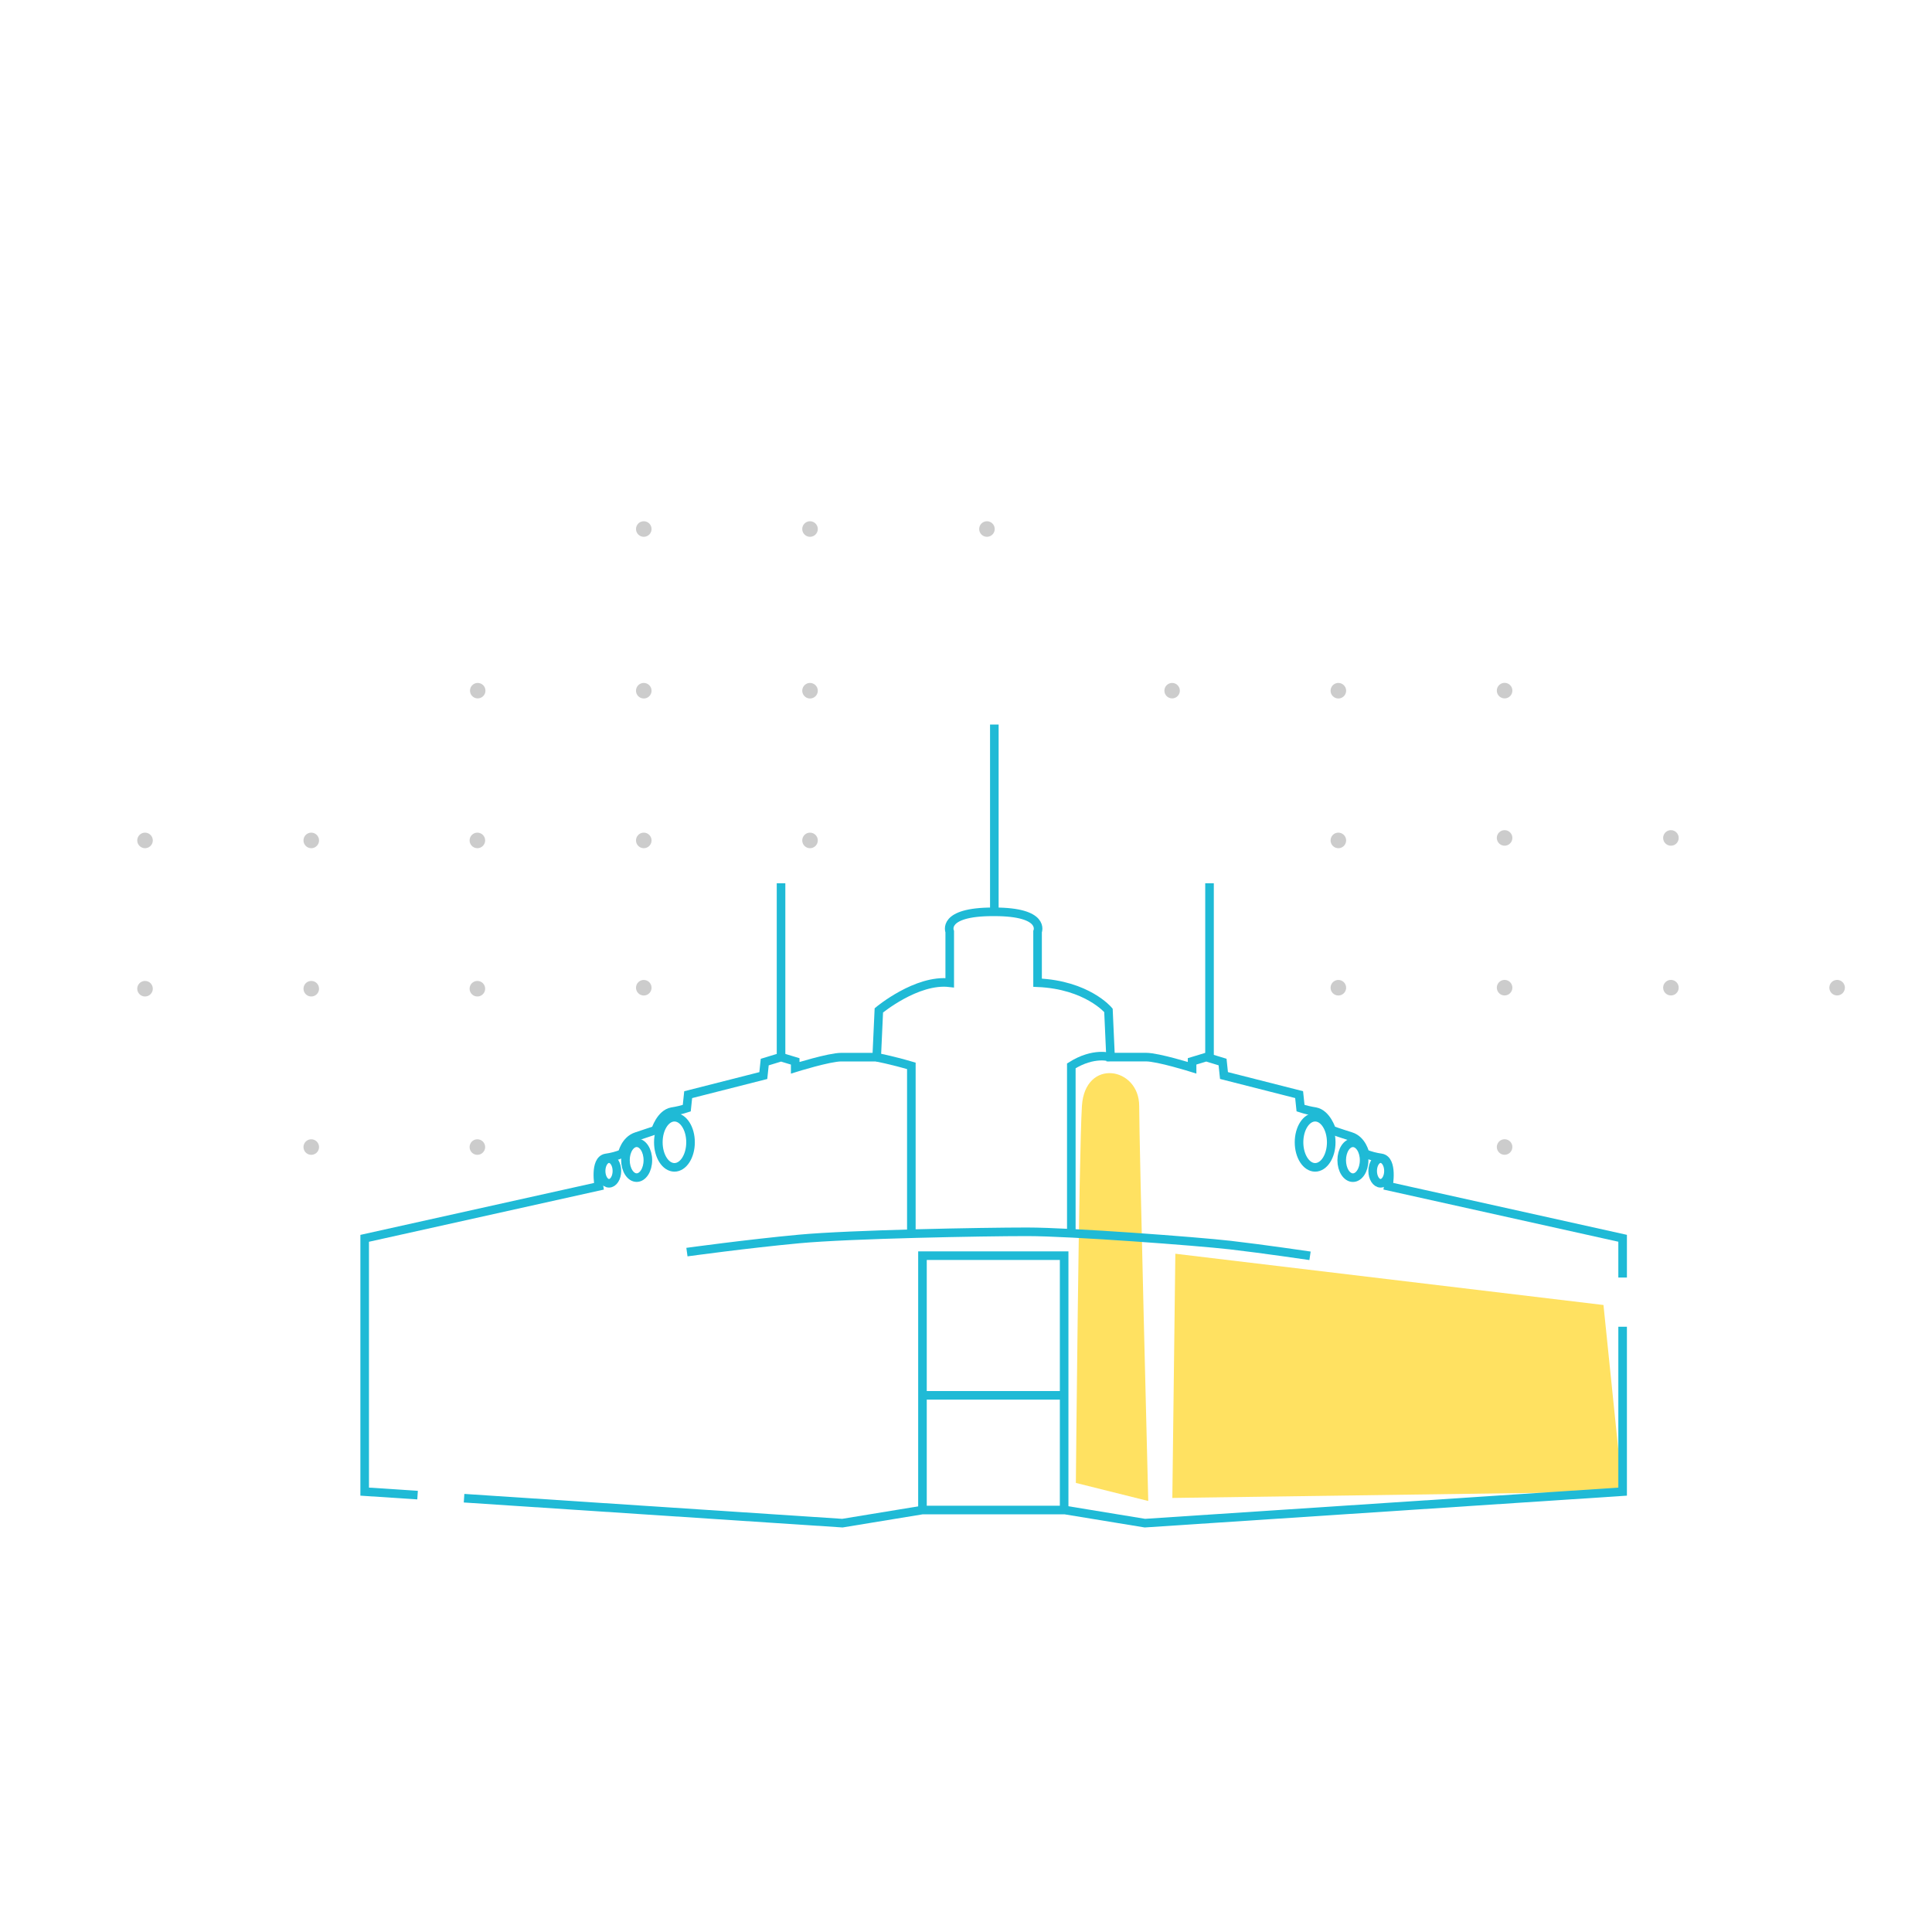
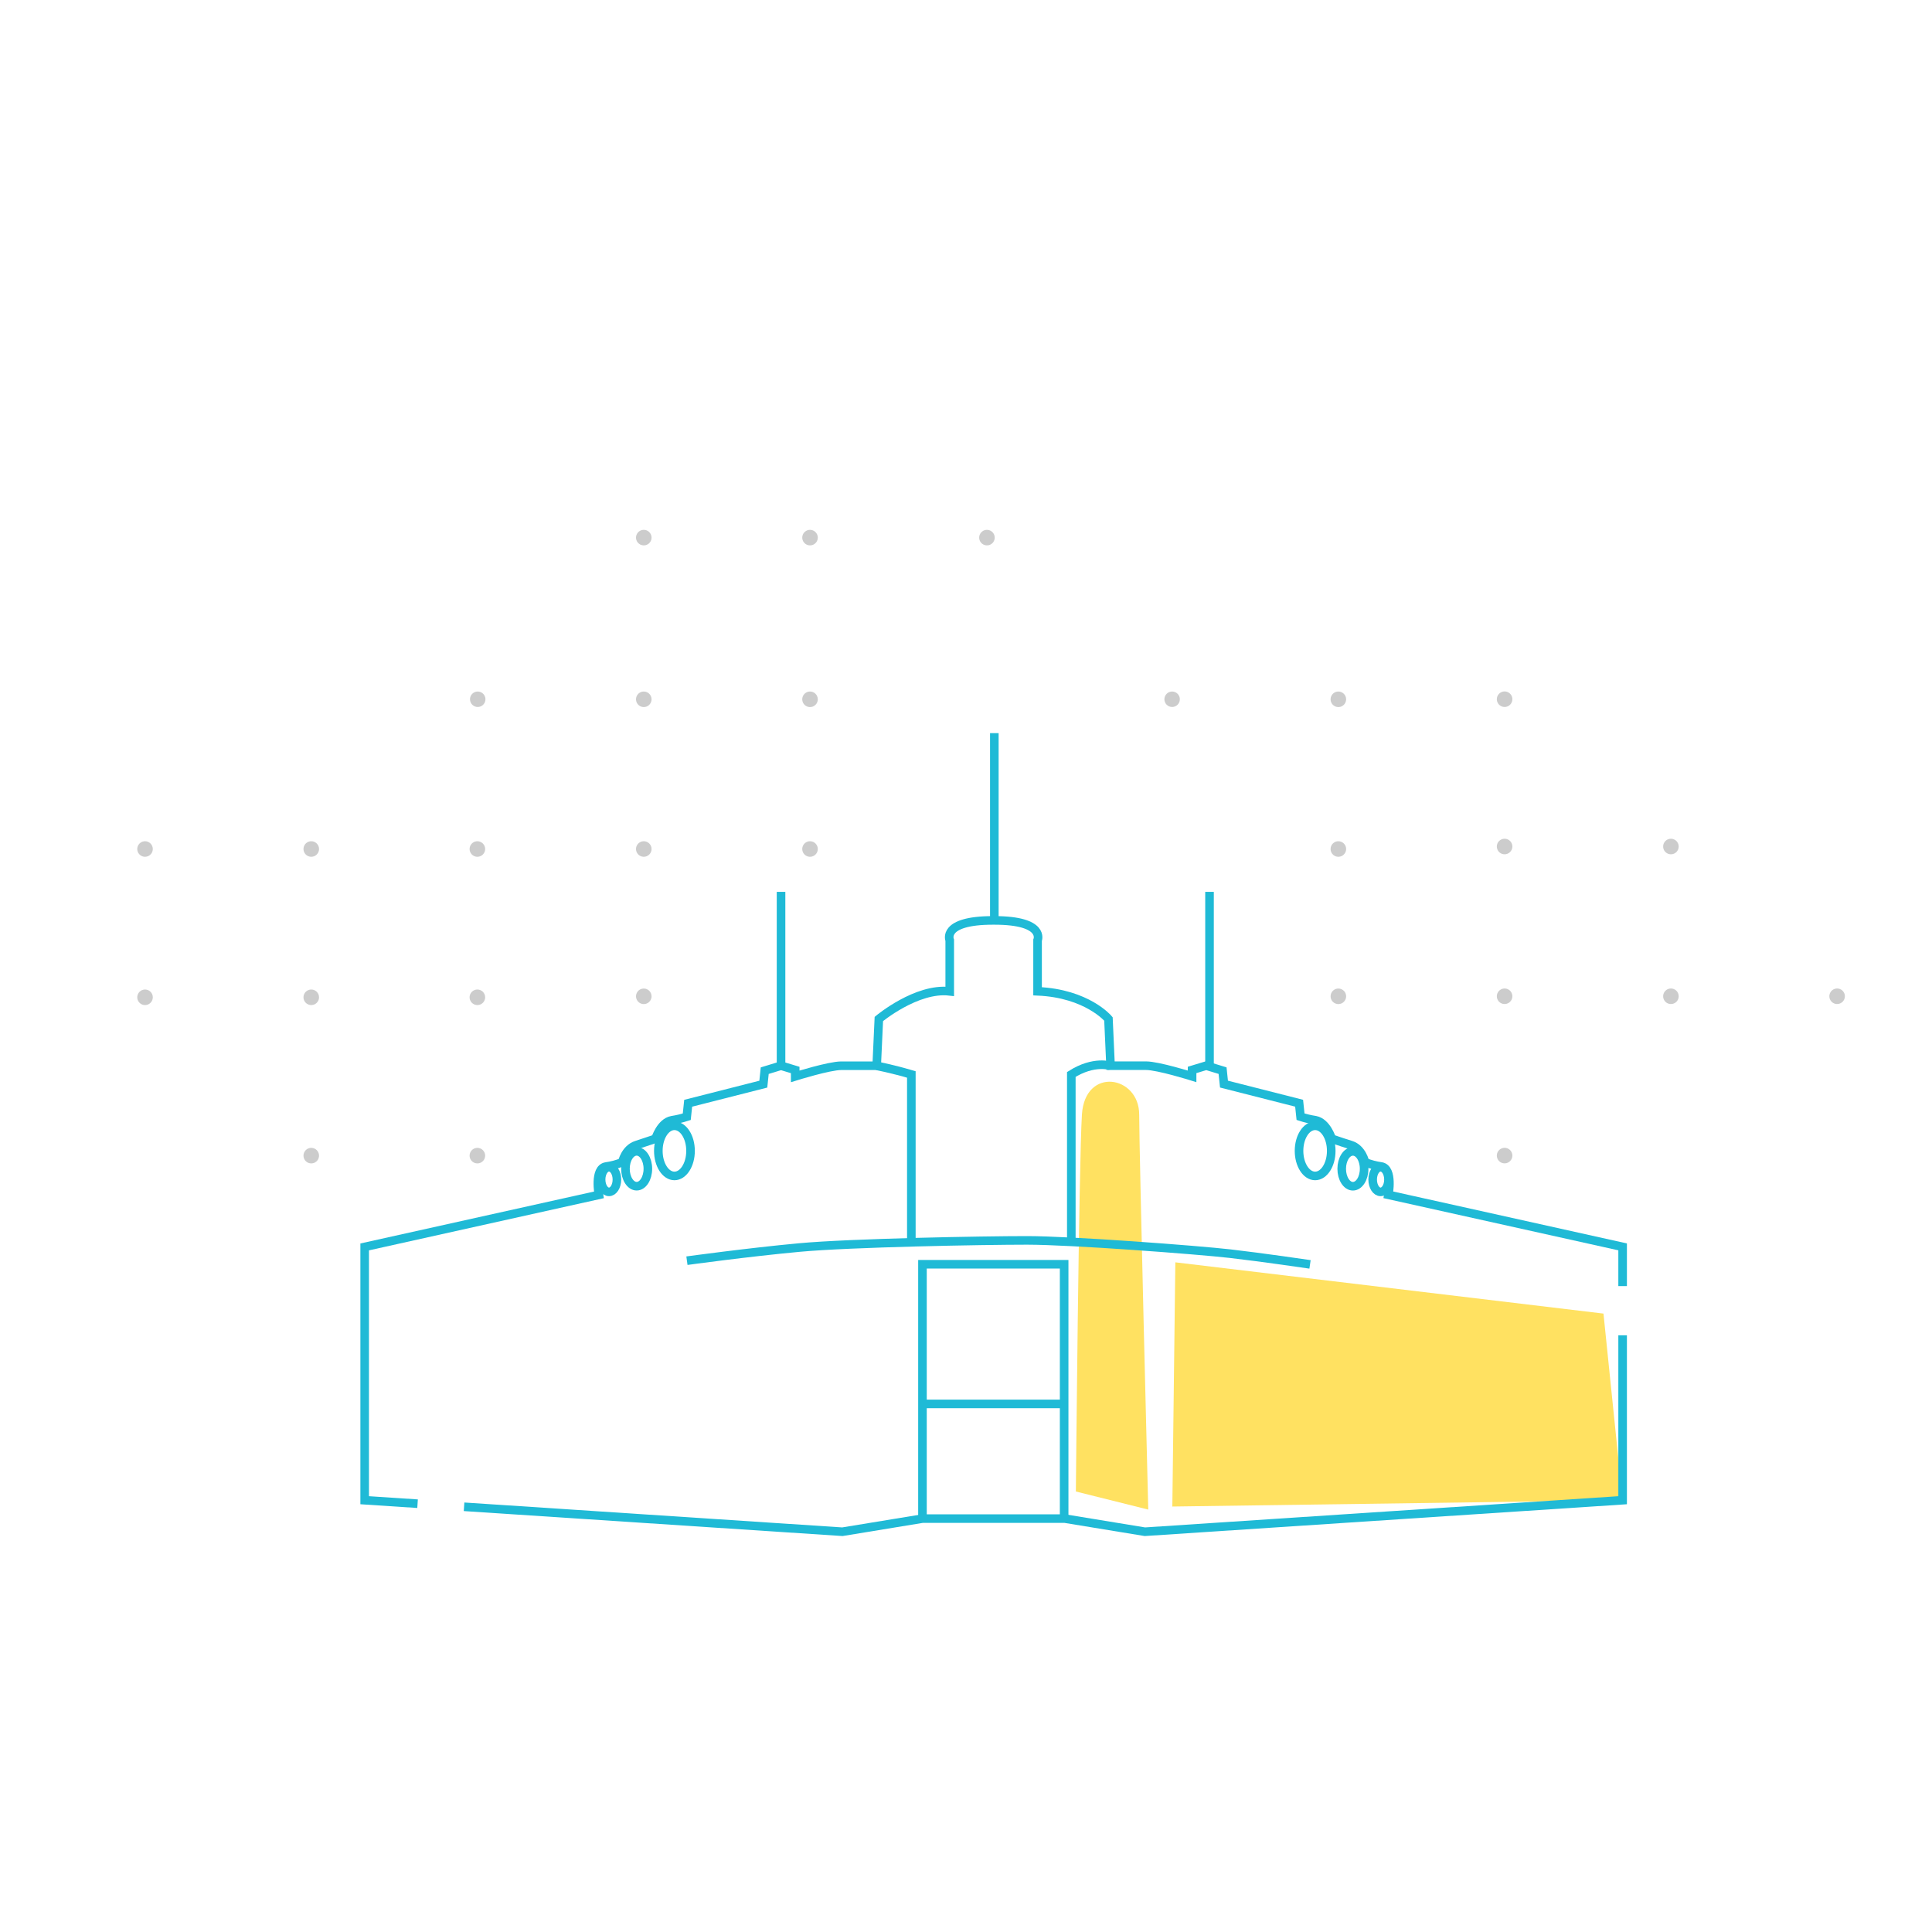
<svg xmlns="http://www.w3.org/2000/svg" viewBox="0 0 450 450">
  <defs>
    <style>.a{fill:#ffe161;}.b,.c{fill:none;stroke:#1fbad6;stroke-miterlimit:10;stroke-width:2px;}.b{fill-rule:evenodd;}.d{fill:#ccc;}</style>
  </defs>
-   <path class="a" d="M252,257.61c.7-11.24,13.34-9.13,13.34,0,0,8.48,2.11,92,2.11,92l-16.86-4.21S251.29,268.84,252,257.61Z" />
-   <polyline class="a" points="273.76 292.02 373.48 303.96 377.94 347.43 377.94 347.43 273.06 348.9 273.76 292.02" />
-   <polyline class="b" points="377.94 309.02 377.94 347.43 266.67 354.77 248.01 351.71 214.86 351.71 196.21 354.77 108.09 348.96" />
-   <path class="b" d="M97.26,348.24l-12.32-.81v-59l54.55-12.12s-1.16-6.11,1.65-6.6a16.19,16.19,0,0,0,3.79-1s.67-3.14,3.31-4,4.45-1.48,4.45-1.48,1.16-3.8,3.8-4.3a22.22,22.22,0,0,0,3.47-.82l.33-3.14,17.5-4.45.33-3.14,3.8-1.16,3.3,1v1.49s7.92-2.48,10.73-2.48h8.25l.5-10.89s8.8-7.35,16.51-6.44V217s-2-4.62,10.07-4.62h.32c12.05,0,10.07,4.62,10.07,4.62v11.89c11.55.49,16.51,6.44,16.51,6.44l.49,10.89h8.26c2.8,0,10.73,2.48,10.73,2.48v-1.49l3.3-1,3.8,1.16.33,3.14,17.5,4.45.33,3.14a21.76,21.76,0,0,0,3.46.82c2.65.5,3.8,4.3,3.8,4.3s1.82.66,4.46,1.48,3.3,4,3.3,4a16.21,16.21,0,0,0,3.8,1c2.8.49,1.65,6.6,1.65,6.6l54.55,12.12v9.14" />
-   <path class="b" d="M160,291.64s14.17-1.95,26.13-3.06,42.81-1.67,53.1-1.67S279,289.14,286.5,290s18.63,2.5,18.63,2.5" />
-   <polyline class="b" points="214.86 351.71 214.86 292.47 247.86 292.47 247.86 351.71" />
-   <line class="c" x1="215.27" y1="325" x2="247.03" y2="325" />
-   <line class="c" x1="181.92" y1="246.26" x2="181.92" y2="205.73" />
-   <line class="c" x1="281.72" y1="246.26" x2="281.72" y2="205.73" />
-   <line class="c" x1="231.6" y1="212.42" x2="231.6" y2="168.76" />
-   <path class="b" d="M204.2,246.26s3.35.62,8.07,2v38.64" />
-   <path class="b" d="M258.67,246.26s-3.86-1.33-9.14,2v38.64" />
-   <ellipse class="c" cx="157.09" cy="266.06" rx="3.75" ry="5.84" />
-   <ellipse class="c" cx="148.29" cy="270.23" rx="2.61" ry="4.06" />
-   <ellipse class="c" cx="141.85" cy="272.74" rx="1.84" ry="2.87" />
-   <ellipse class="c" cx="306.32" cy="266.06" rx="3.75" ry="5.84" />
-   <ellipse class="c" cx="315.12" cy="270.24" rx="2.61" ry="4.06" />
-   <ellipse class="c" cx="321.56" cy="272.74" rx="1.84" ry="2.87" />
-   <path class="d" d="M190.48,123.21a1.81,1.81,0,1,1-1.8-1.8A1.81,1.81,0,0,1,190.48,123.21Z" />
-   <path class="d" d="M113.07,160.87a1.8,1.8,0,1,1-1.8-1.8A1.8,1.8,0,0,1,113.07,160.87Z" />
-   <path class="d" d="M151.76,160.87a1.81,1.81,0,1,1-1.8-1.8A1.81,1.81,0,0,1,151.76,160.87Z" />
-   <path class="d" d="M190.48,160.87a1.81,1.81,0,1,1-1.8-1.8A1.81,1.81,0,0,1,190.48,160.87Z" />
-   <path class="d" d="M231.69,123.21a1.81,1.81,0,1,1-1.8-1.8A1.81,1.81,0,0,1,231.69,123.21Z" />
-   <path class="d" d="M35.59,195.74a1.81,1.81,0,1,1-1.8-1.8A1.81,1.81,0,0,1,35.59,195.74Z" />
-   <path class="d" d="M35.59,230.28a1.81,1.81,0,1,1-1.8-1.8A1.8,1.8,0,0,1,35.59,230.28Z" />
-   <path class="d" d="M74.31,195.74a1.81,1.81,0,1,1-1.8-1.8A1.81,1.81,0,0,1,74.31,195.74Z" />
-   <path class="d" d="M74.31,230.28a1.81,1.81,0,1,1-1.8-1.8A1.8,1.8,0,0,1,74.31,230.28Z" />
-   <path class="d" d="M113,195.74a1.81,1.81,0,1,1-1.81-1.8A1.81,1.81,0,0,1,113,195.74Z" />
-   <path class="d" d="M151.76,195.74a1.81,1.81,0,1,1-1.8-1.8A1.81,1.81,0,0,1,151.76,195.74Z" />
-   <path class="d" d="M190.48,195.74a1.81,1.81,0,1,1-1.8-1.8A1.81,1.81,0,0,1,190.48,195.74Z" />
-   <path class="d" d="M113,230.28a1.81,1.81,0,1,1-1.81-1.8A1.8,1.8,0,0,1,113,230.28Z" />
-   <path class="d" d="M151.76,230.05a1.81,1.81,0,1,1-1.8-1.8A1.81,1.81,0,0,1,151.76,230.05Z" />
-   <path class="d" d="M74.31,267.16a1.81,1.81,0,1,1-1.8-1.8A1.81,1.81,0,0,1,74.31,267.16Z" />
-   <path class="d" d="M113,267.16a1.81,1.81,0,1,1-1.81-1.8A1.81,1.81,0,0,1,113,267.16Z" />
-   <path class="d" d="M274.81,160.87a1.8,1.8,0,1,1-1.8-1.8A1.8,1.8,0,0,1,274.81,160.87Z" />
-   <path class="d" d="M313.54,160.87a1.81,1.81,0,1,1-1.81-1.8A1.81,1.81,0,0,1,313.54,160.87Z" />
-   <path class="d" d="M352.26,230.06a1.81,1.81,0,1,0-1.8,1.8A1.81,1.81,0,0,0,352.26,230.06Z" />
-   <path class="d" d="M352.26,267.17a1.81,1.81,0,1,0-1.8,1.8A1.81,1.81,0,0,0,352.26,267.17Z" />
-   <path class="d" d="M151.76,123.21a1.81,1.81,0,1,1-1.8-1.8A1.81,1.81,0,0,1,151.76,123.21Z" />
-   <path class="d" d="M391,230.06a1.81,1.81,0,1,0-1.8,1.8A1.8,1.8,0,0,0,391,230.06Z" />
-   <path class="d" d="M429.71,230.06a1.81,1.81,0,1,0-1.81,1.8A1.81,1.81,0,0,0,429.71,230.06Z" />
-   <path class="d" d="M313.54,195.74a1.81,1.81,0,1,1-1.81-1.8A1.81,1.81,0,0,1,313.54,195.74Z" />
-   <path class="d" d="M352.26,195.18a1.81,1.81,0,1,0-1.8,1.8A1.81,1.81,0,0,0,352.26,195.18Z" />
-   <path class="d" d="M391,195.18a1.81,1.81,0,1,0-1.8,1.8A1.8,1.8,0,0,0,391,195.18Z" />
-   <path class="d" d="M313.54,230.05a1.81,1.81,0,1,1-1.81-1.8A1.81,1.81,0,0,1,313.54,230.05Z" />
-   <path class="d" d="M352.26,160.87a1.81,1.81,0,1,0-1.8,1.8A1.8,1.8,0,0,0,352.26,160.87Z" />
+   <path class="a" d="M252,259.61c.7-11.24,13.34-9.13,13.34,0,0,8.48,2.11,92,2.11,92l-16.86-4.21S251.29,270.84,252,259.61Z" />
+   <polyline class="a" points="273.76 294.02 373.48 305.96 377.94 349.43 377.94 349.43 273.06 350.9 273.76 294.02" />
+   <polyline class="b" points="377.94 311.02 377.94 349.43 266.67 356.77 248.01 353.71 214.86 353.71 196.21 356.77 108.09 350.96" />
+   <path class="b" d="M97.26,350.24l-12.32-.81v-59l54.55-12.12s-1.16-6.11,1.65-6.6a16.19,16.19,0,0,0,3.79-1s.67-3.14,3.31-4,4.45-1.48,4.45-1.48,1.16-3.8,3.8-4.3a22.22,22.22,0,0,0,3.47-.82l.33-3.14,17.5-4.45.33-3.14,3.8-1.16,3.3,1v1.49s7.92-2.48,10.73-2.48h8.25l.5-10.89s8.8-7.35,16.51-6.44V219s-2-4.62,10.07-4.62h.32c12.05,0,10.07,4.62,10.07,4.62v11.89c11.55.49,16.51,6.44,16.51,6.44l.49,10.89h8.26c2.8,0,10.73,2.48,10.73,2.48v-1.49l3.3-1,3.8,1.16.33,3.14,17.5,4.45.33,3.14a21.76,21.76,0,0,0,3.46.82c2.65.5,3.8,4.3,3.8,4.3s1.82.66,4.46,1.48,3.3,4,3.3,4a16.21,16.21,0,0,0,3.8,1c2.8.49,1.65,6.6,1.65,6.6l54.55,12.12v9.14" />
+   <path class="b" d="M160,293.64s14.17-1.95,26.13-3.06,42.81-1.67,53.1-1.67S279,291.14,286.5,292s18.63,2.5,18.63,2.5" />
+   <polyline class="b" points="214.86 353.71 214.86 294.47 247.86 294.47 247.86 353.71" />
+   <line class="c" x1="215.27" y1="327" x2="247.03" y2="327" />
+   <line class="c" x1="181.92" y1="248.26" x2="181.92" y2="207.73" />
+   <line class="c" x1="281.72" y1="248.26" x2="281.72" y2="207.73" />
+   <line class="c" x1="231.6" y1="214.42" x2="231.6" y2="170.76" />
+   <path class="b" d="M204.2,248.26s3.35.62,8.07,2v38.64" />
+   <path class="b" d="M258.67,248.26s-3.86-1.33-9.14,2v38.64" />
+   <ellipse class="c" cx="157.09" cy="268.06" rx="3.75" ry="5.84" />
+   <ellipse class="c" cx="148.29" cy="272.23" rx="2.61" ry="4.06" />
+   <ellipse class="c" cx="141.85" cy="274.74" rx="1.84" ry="2.87" />
+   <ellipse class="c" cx="306.32" cy="268.06" rx="3.75" ry="5.84" />
+   <ellipse class="c" cx="315.12" cy="272.24" rx="2.61" ry="4.06" />
+   <ellipse class="c" cx="321.56" cy="274.74" rx="1.84" ry="2.87" />
+   <path class="d" d="M190.48,125.21a1.81,1.81,0,1,1-1.8-1.8A1.81,1.81,0,0,1,190.48,125.21Z" />
+   <path class="d" d="M113.07,162.87a1.8,1.8,0,1,1-1.8-1.8A1.8,1.8,0,0,1,113.07,162.87Z" />
+   <path class="d" d="M151.76,162.87a1.81,1.81,0,1,1-1.8-1.8A1.81,1.81,0,0,1,151.76,162.87Z" />
+   <path class="d" d="M190.48,162.87a1.81,1.81,0,1,1-1.8-1.8A1.81,1.81,0,0,1,190.48,162.87Z" />
+   <path class="d" d="M231.69,125.21a1.81,1.81,0,1,1-1.8-1.8A1.81,1.81,0,0,1,231.69,125.21Z" />
+   <path class="d" d="M35.59,197.74a1.81,1.81,0,1,1-1.8-1.8A1.81,1.81,0,0,1,35.59,197.74Z" />
+   <path class="d" d="M35.59,232.28a1.81,1.81,0,1,1-1.8-1.8A1.8,1.8,0,0,1,35.59,232.28Z" />
+   <path class="d" d="M74.31,197.74a1.81,1.81,0,1,1-1.8-1.8A1.81,1.81,0,0,1,74.31,197.74Z" />
+   <path class="d" d="M74.31,232.28a1.81,1.81,0,1,1-1.8-1.8A1.8,1.8,0,0,1,74.31,232.28Z" />
+   <path class="d" d="M113,197.74a1.81,1.81,0,1,1-1.81-1.8A1.81,1.81,0,0,1,113,197.74Z" />
+   <path class="d" d="M151.76,197.74a1.81,1.81,0,1,1-1.8-1.8A1.81,1.81,0,0,1,151.76,197.74Z" />
+   <path class="d" d="M190.48,197.74a1.81,1.81,0,1,1-1.8-1.8A1.81,1.81,0,0,1,190.48,197.74Z" />
+   <path class="d" d="M113,232.28a1.81,1.81,0,1,1-1.81-1.8A1.8,1.8,0,0,1,113,232.28Z" />
+   <path class="d" d="M151.76,232.05a1.81,1.81,0,1,1-1.8-1.8A1.81,1.81,0,0,1,151.76,232.05Z" />
+   <path class="d" d="M74.31,269.16a1.81,1.81,0,1,1-1.8-1.8A1.81,1.81,0,0,1,74.31,269.16Z" />
+   <path class="d" d="M113,269.16a1.81,1.81,0,1,1-1.81-1.8A1.81,1.81,0,0,1,113,269.16Z" />
+   <path class="d" d="M274.81,162.87a1.8,1.8,0,1,1-1.8-1.8A1.8,1.8,0,0,1,274.81,162.87Z" />
+   <path class="d" d="M313.54,162.87a1.81,1.81,0,1,1-1.81-1.8A1.81,1.81,0,0,1,313.54,162.87Z" />
+   <path class="d" d="M352.26,232.06a1.81,1.81,0,1,0-1.8,1.8A1.81,1.81,0,0,0,352.26,232.06Z" />
+   <path class="d" d="M352.26,269.17a1.81,1.81,0,1,0-1.8,1.8A1.81,1.81,0,0,0,352.26,269.17Z" />
+   <path class="d" d="M151.76,125.21a1.81,1.81,0,1,1-1.8-1.8A1.81,1.81,0,0,1,151.76,125.21Z" />
+   <path class="d" d="M391,232.06a1.81,1.81,0,1,0-1.8,1.8A1.8,1.8,0,0,0,391,232.06Z" />
+   <path class="d" d="M429.71,232.06a1.81,1.81,0,1,0-1.81,1.8A1.81,1.81,0,0,0,429.71,232.06Z" />
+   <path class="d" d="M313.54,197.74a1.81,1.81,0,1,1-1.81-1.8A1.81,1.81,0,0,1,313.54,197.74Z" />
+   <path class="d" d="M352.26,197.18a1.81,1.81,0,1,0-1.8,1.8A1.81,1.81,0,0,0,352.26,197.18Z" />
+   <path class="d" d="M391,197.18a1.81,1.81,0,1,0-1.8,1.8A1.8,1.8,0,0,0,391,197.18Z" />
+   <path class="d" d="M313.54,232.05a1.81,1.81,0,1,1-1.81-1.8A1.81,1.81,0,0,1,313.54,232.05Z" />
+   <path class="d" d="M352.26,162.87a1.81,1.81,0,1,0-1.8,1.8A1.8,1.8,0,0,0,352.26,162.87Z" />
</svg>
